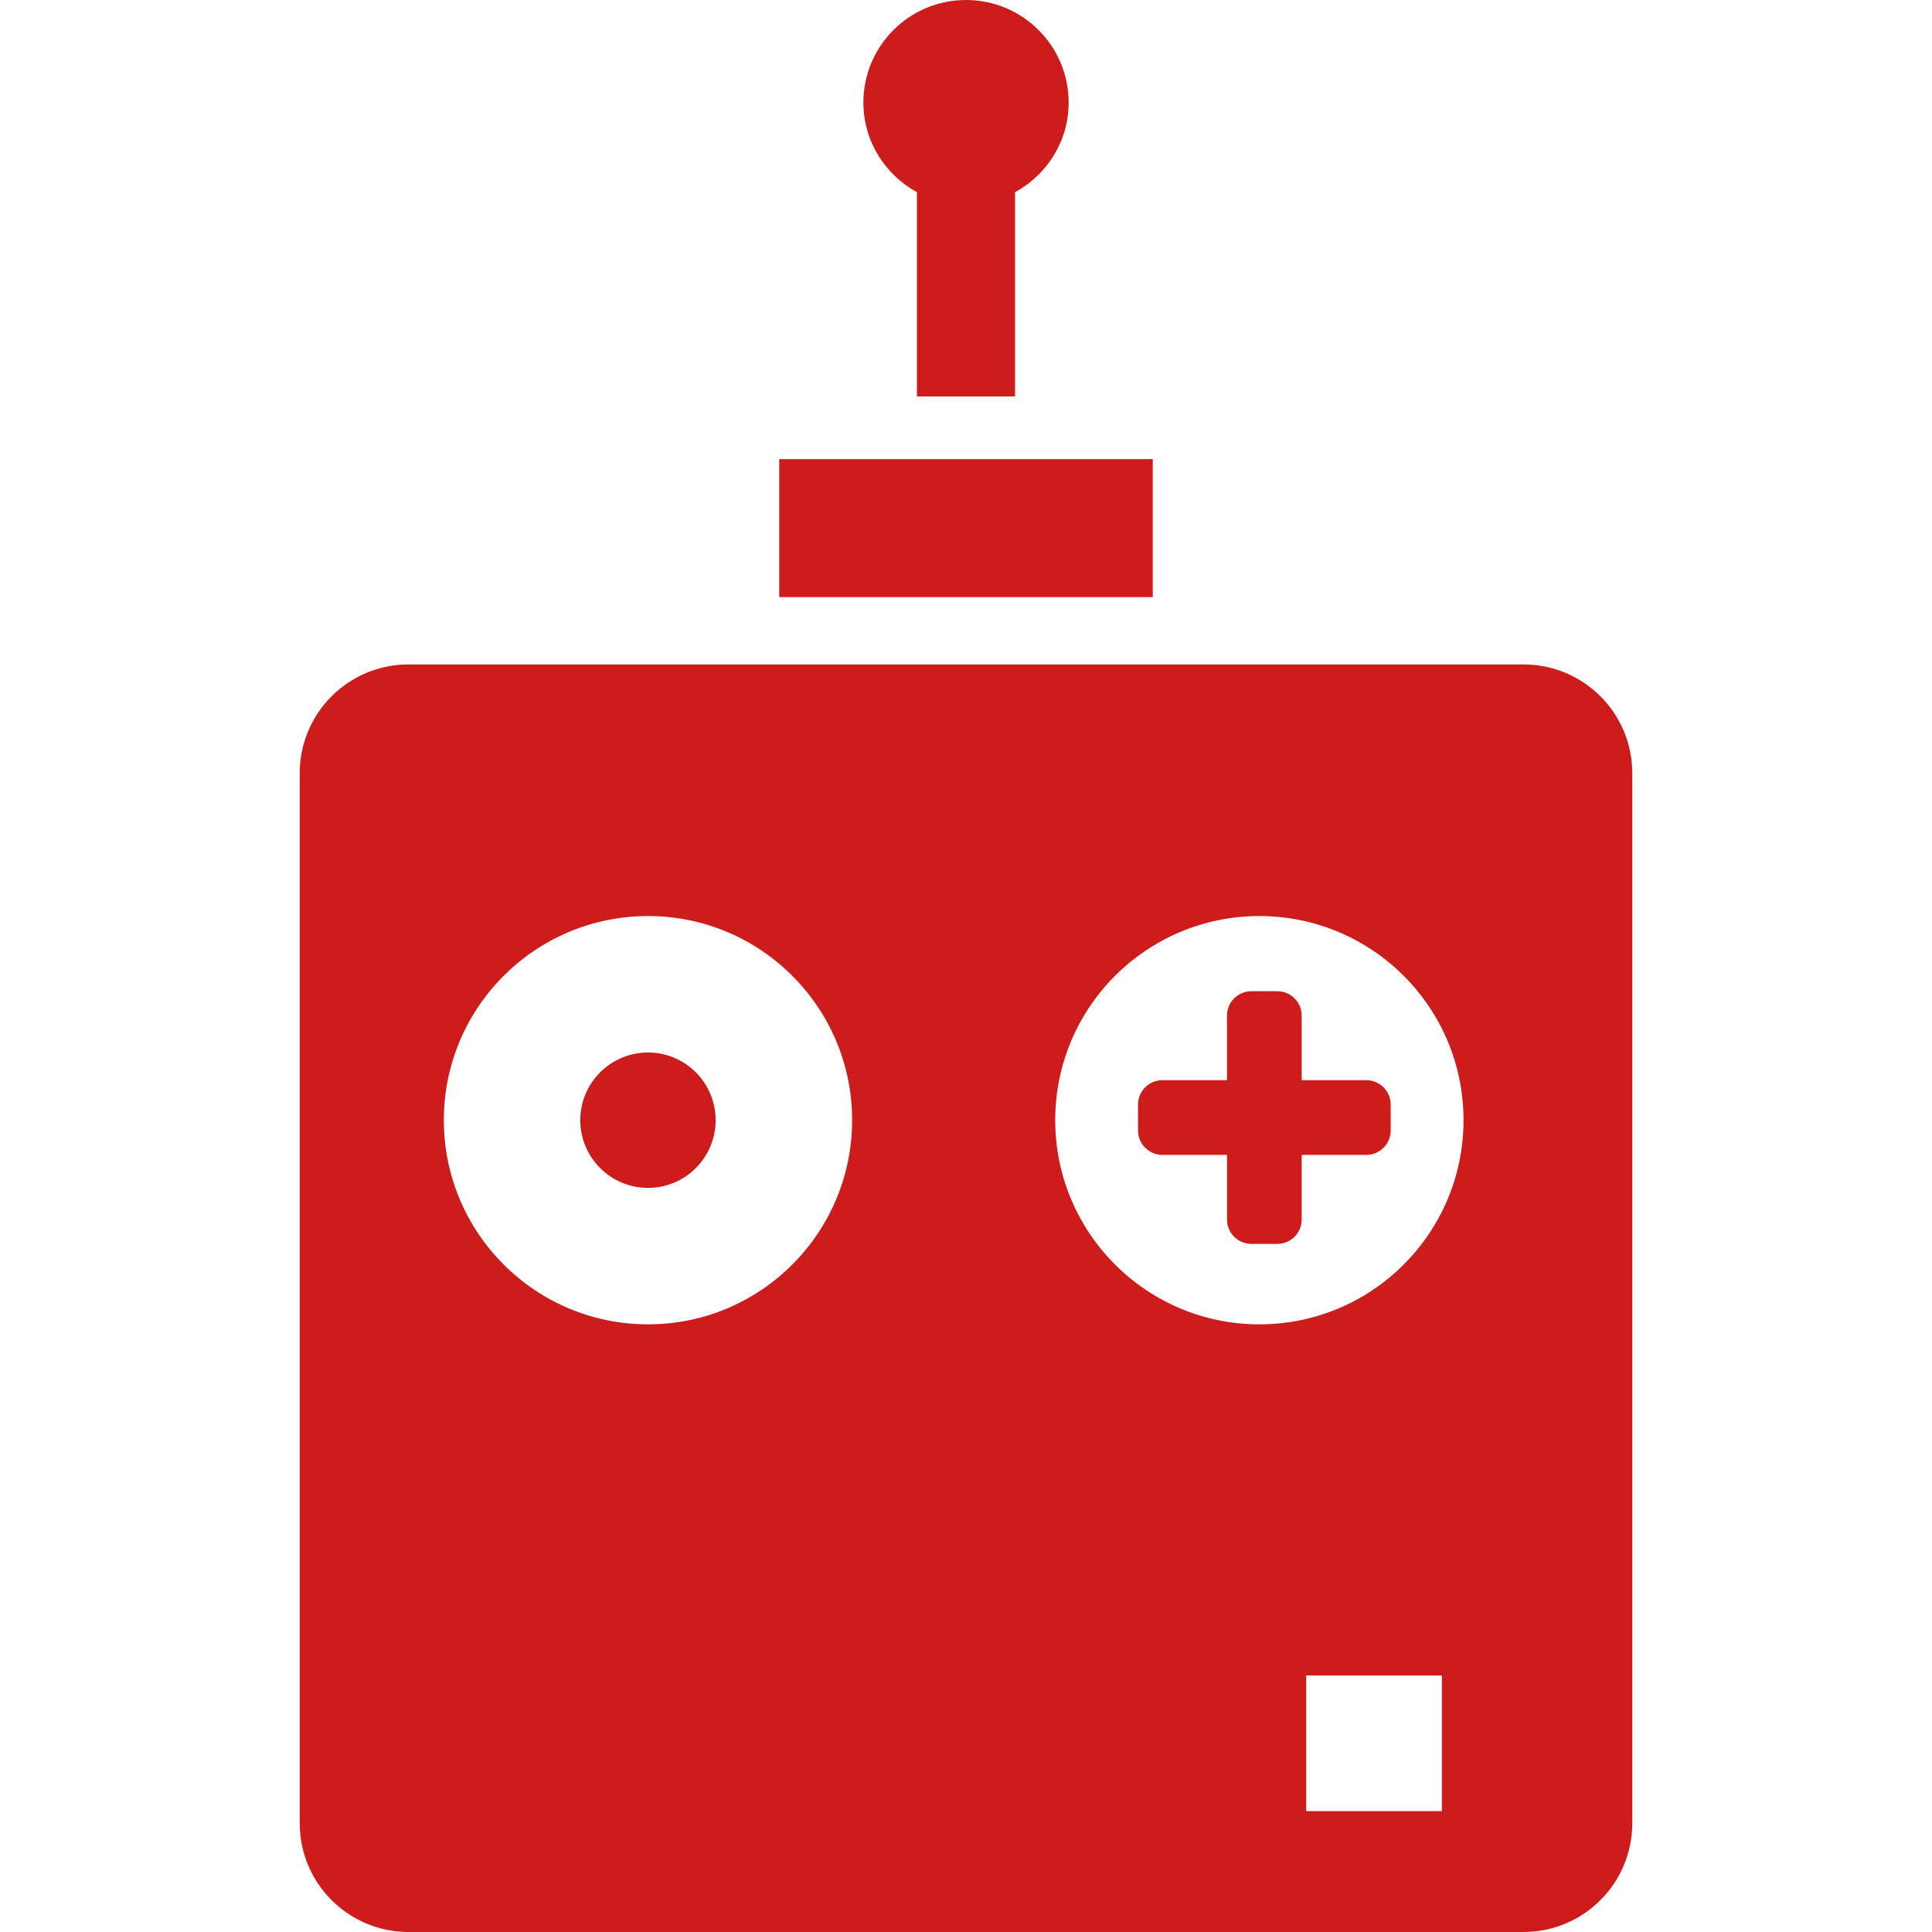
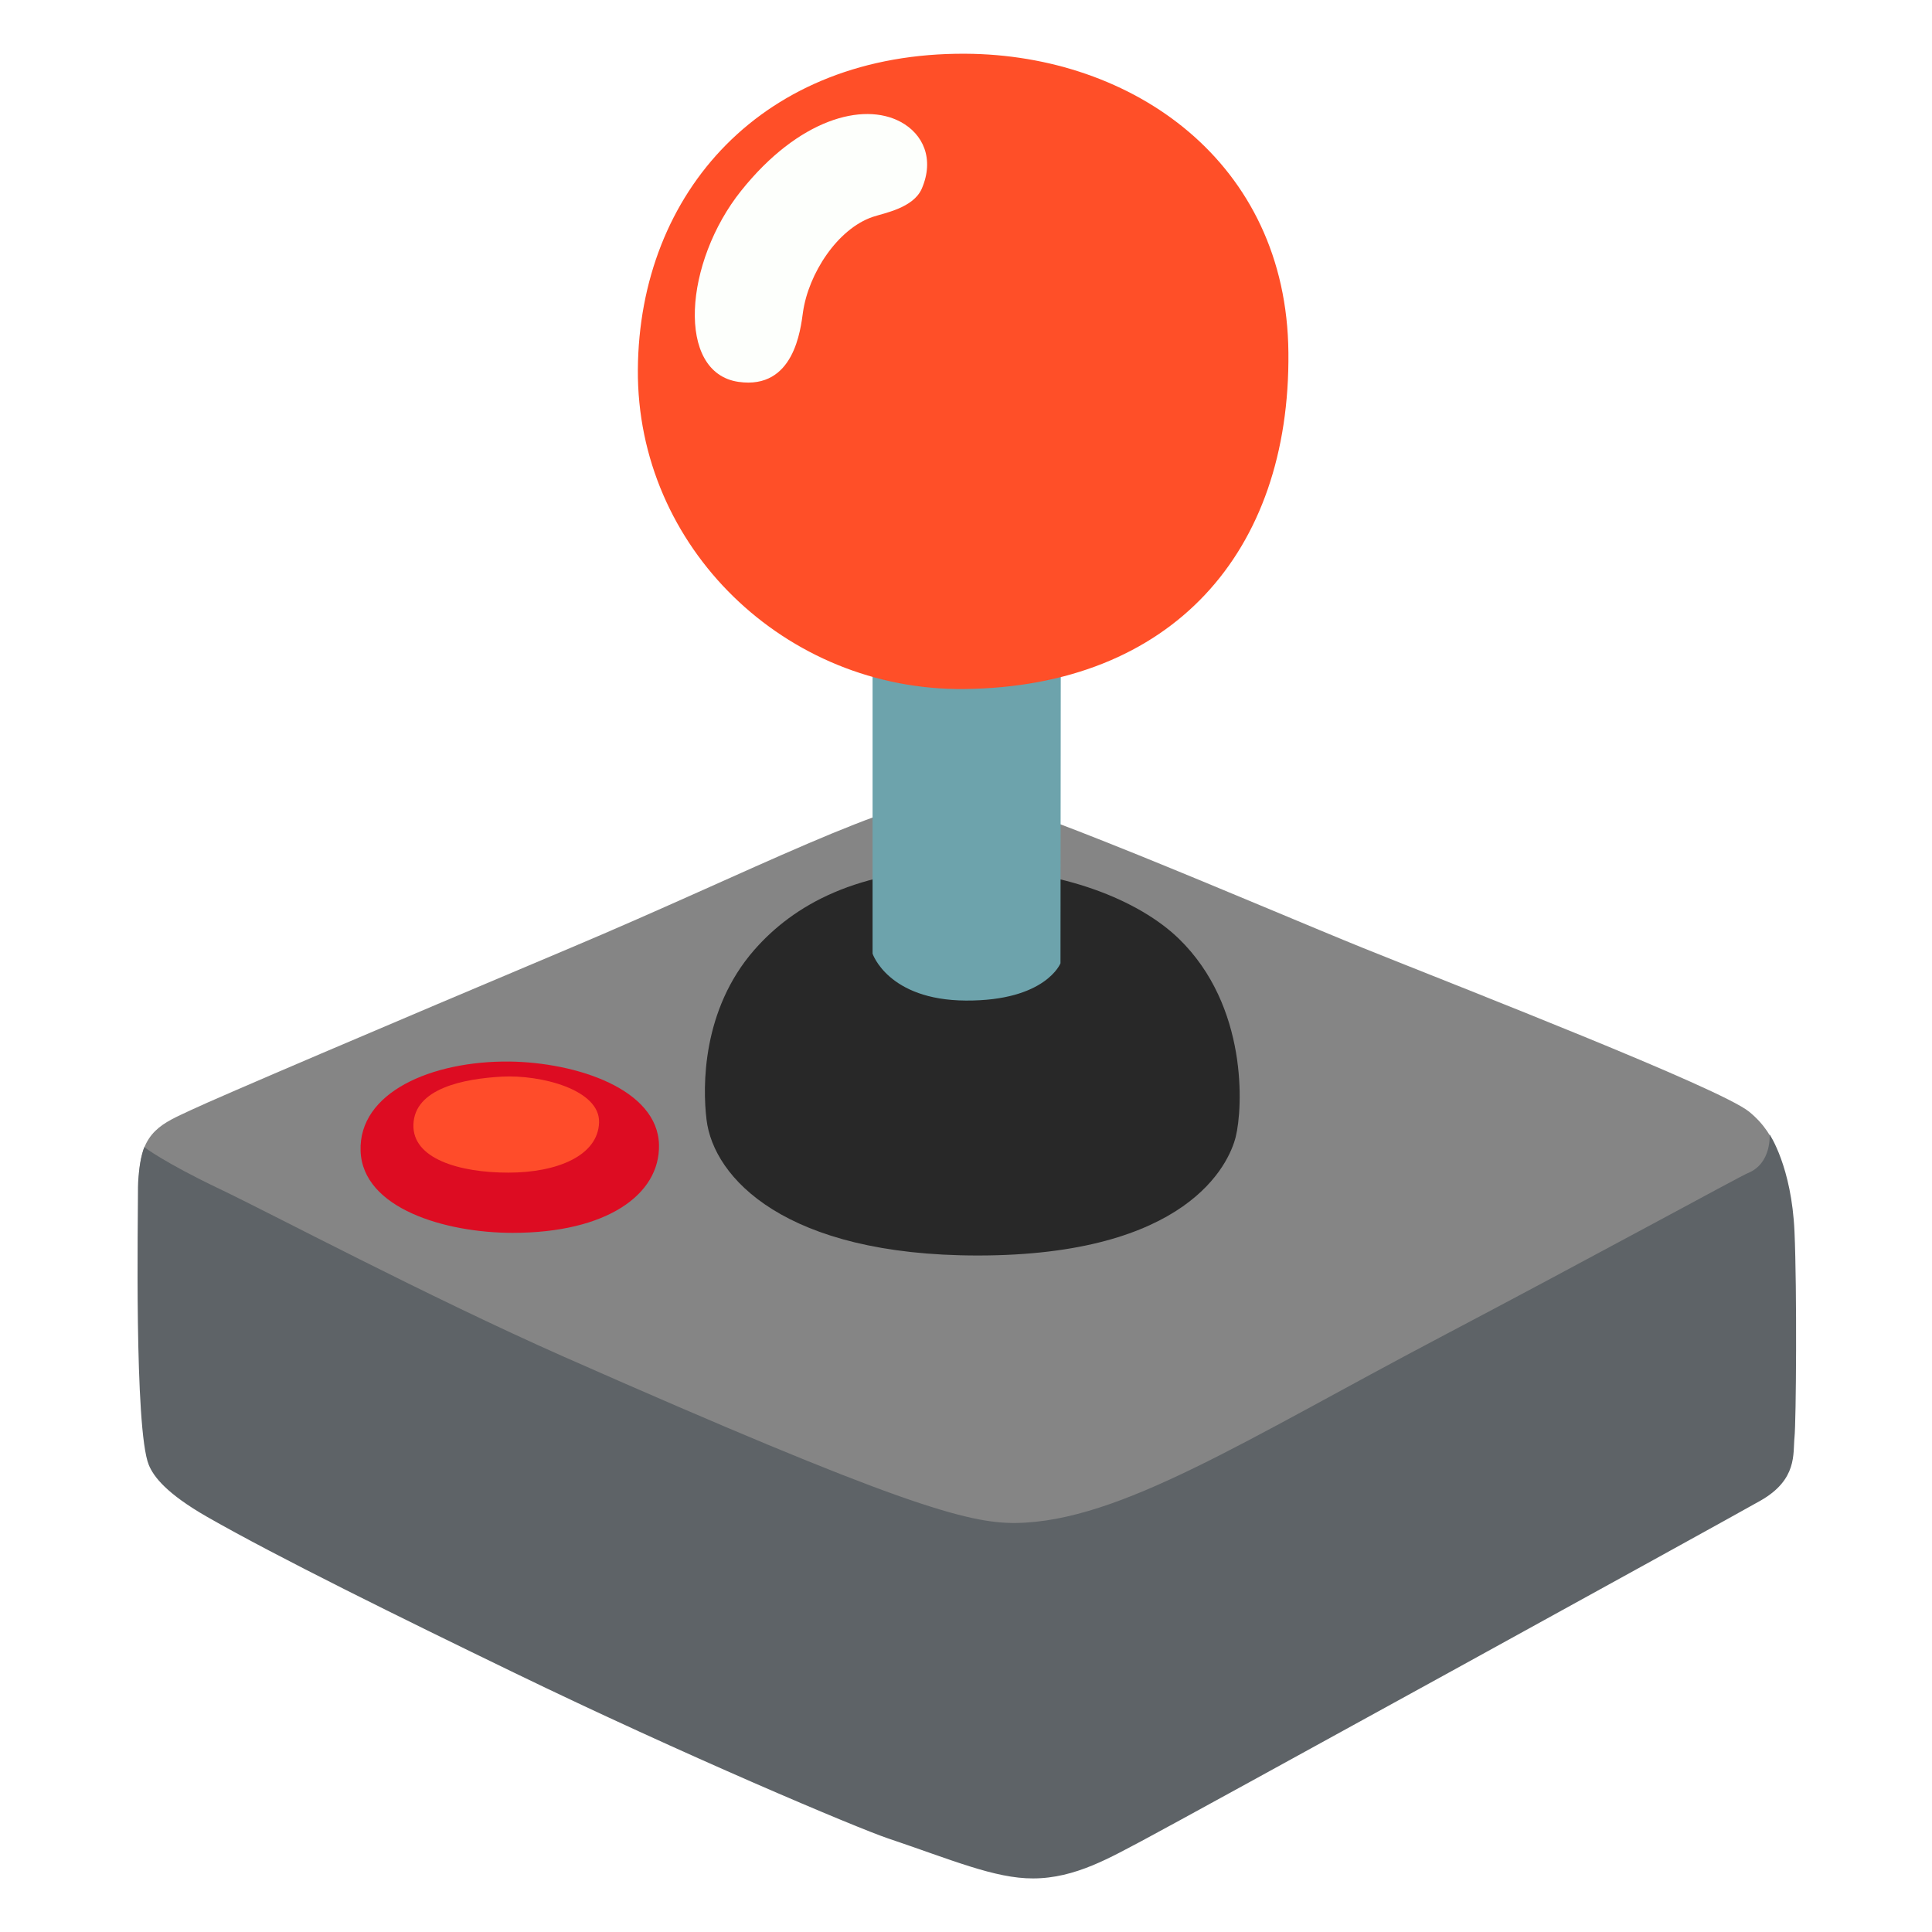
- <svg xmlns="http://www.w3.org/2000/svg" version="1.1" id="_x32_" viewBox="0 0 512 512" xml:space="preserve" width="800px" height="800px" fill="#000000">
+ <svg xmlns="http://www.w3.org/2000/svg" width="800px" height="800px" viewBox="0 0 128 128" aria-hidden="true" role="img" class="iconify iconify--noto" preserveAspectRatio="xMidYMid meet" fill="#000000">
  <g id="SVGRepo_bgCarrier" stroke-width="0" />
  <g id="SVGRepo_tracerCarrier" stroke-linecap="round" stroke-linejoin="round" />
  <g id="SVGRepo_iconCarrier">
-     <style type="text/css"> .st0{fill:#ce1c1c;} </style>
-     <g>
-       <path class="st0" d="M171.734,278.924c-9.914,0-17.954,8.04-17.954,17.935c0,9.905,8.04,17.945,17.954,17.945 c9.9,0,17.917-8.04,17.917-17.945C189.651,286.964,181.634,278.924,171.734,278.924z" />
-       <path class="st0" d="M362.077,286.258h-17.116v-17.112c0-3.558-2.906-6.464-6.473-6.464h-6.854c-3.581,0-6.469,2.906-6.469,6.464 v17.112H308.05c-3.572,0-6.464,2.914-6.464,6.482v6.845c0,3.567,2.892,6.473,6.464,6.473h17.116v17.121 c0,3.576,2.888,6.464,6.469,6.464h6.854c3.567,0,6.473-2.888,6.473-6.464v-17.121h17.116c3.576,0,6.473-2.906,6.473-6.473v-6.845 C368.55,289.172,365.653,286.258,362.077,286.258z" />
-       <path class="st0" d="M242.995,50.936v54.123h26.006V50.936c8.429-4.618,14.2-13.471,14.2-23.747C283.202,12.168,271.016,0,256,0 c-15.025,0-27.193,12.168-27.193,27.189C228.808,37.465,234.584,46.318,242.995,50.936z" />
-       <rect x="206.504" y="121.68" class="st0" width="98.988" height="36.559" />
-       <path class="st0" d="M403.746,176.084H108.259c-15.916,0-28.827,12.892-28.827,28.808v278.272 c0,15.935,12.911,28.836,28.827,28.836h295.488c15.907,0,28.822-12.901,28.822-28.836V204.892 C432.568,188.976,419.654,176.084,403.746,176.084z M171.734,350.964c-29.882,0-54.11-24.237-54.11-54.105 c0-29.876,24.228-54.095,54.11-54.095c29.868,0,54.086,24.218,54.086,54.095C225.82,326.727,201.602,350.964,171.734,350.964z M382.108,479.968h-35.948v-35.952h35.948V479.968z M333.748,350.964c-29.877,0-54.104-24.237-54.104-54.105 c0-29.876,24.228-54.095,54.104-54.095c29.882,0,54.1,24.218,54.1,54.095C387.848,326.727,363.63,350.964,333.748,350.964z" />
-     </g>
+     <path d="M63.83 52.62c-5.04.32-13.84 5.04-26.08 10.2s-23.29 9.87-25.11 10.73c-1.82.86-3.33 1.37-3.43 4.38s38.63 27.6 38.63 27.6l38.1.64l32.05-28.74s-.05-2.11-2.11-3.78C113.94 72.08 97 65.5 90.34 62.82c-6.65-2.69-24.23-10.34-26.51-10.2z" fill="#858585" />
+     <path d="M67.34 100.9c6.87-.1 15.25-5.55 28.11-12.32c9.91-5.22 19.9-10.68 20.33-10.85c1.62-.64 1.46-2.57 1.46-2.57s1.46 2.13 1.65 6.44c.17 3.87.11 12.56 0 13.63c-.11 1.07.21 2.79-2.25 4.19s-38.61 21.29-40.78 22.43c-2.26 1.19-4.61 2.6-7.42 2.6c-2.53.01-5.41-1.24-9.63-2.66c-2.02-.68-13.53-5.53-24.77-10.98c-7.51-3.64-15.62-7.63-20.31-10.31c-2.69-1.54-3.55-2.66-3.87-3.44c-.98-2.37-.71-16.77-.72-18.06c-.02-1.9.42-3 .42-3s1.26.99 5.03 2.79c3.32 1.58 13.73 7.1 22.75 11.09c22.1 9.76 26.79 11.07 30 11.02z" fill="#5e6367" />
+     <path d="M63.88 57.54c-7.07.03-11.3 2.41-13.92 5.41c-3.45 3.96-3.42 9.03-3.15 11.23c.46 3.85 5.2 9 17.97 9c13.9 0 16.64-6.06 17.09-7.86c.47-1.89.83-8.66-3.77-13.13c-2.59-2.51-7.72-4.68-14.22-4.65z" fill="#282828" />
+     <path d="M57.81 42.79v20.39s1.02 3.08 6.18 3.11c5.29.03 6.27-2.47 6.27-2.47l.02-21.18l-12.47.15z" fill="#6da3ac" />
+     <path d="M63.96 3.56c-13.39-.08-21.62 9.16-21.7 20.93c-.08 11.77 9.77 21.28 21.62 21.16c13.75-.15 21.61-9.05 21.48-22.29c-.11-12.63-10.32-19.74-21.4-19.8z" fill="#ff4f28" />
+     <path d="M59.66 8.07c-2.49-1.33-6.76-.18-10.55 4.56c-3.78 4.71-4.35 12.07-.18 12.67c3.69.53 4.11-3.49 4.27-4.62c.36-2.53 2.27-5.51 4.62-6.31c.78-.26 2.69-.59 3.25-1.87c.85-1.97.09-3.63-1.41-4.43z" fill="#fdfffc" />
+     <path d="M23.89 76.26c.14 3.81 5.62 5.42 10.08 5.42c6.19 0 9.76-2.51 9.69-5.83c-.08-3.68-5.44-5.46-9.9-5.52c-5.17-.05-10.01 2.04-9.87 5.93z" fill="#dd0c22" />
+     <path d="M27.39 74.51c-.07 2.26 3.04 3.18 6.29 3.18s5.94-1.13 6.01-3.32c.07-2.19-3.89-3.18-6.44-3.04c-2.54.14-5.79.78-5.86 3.18z" fill="#ff4c2a" />
  </g>
</svg>
